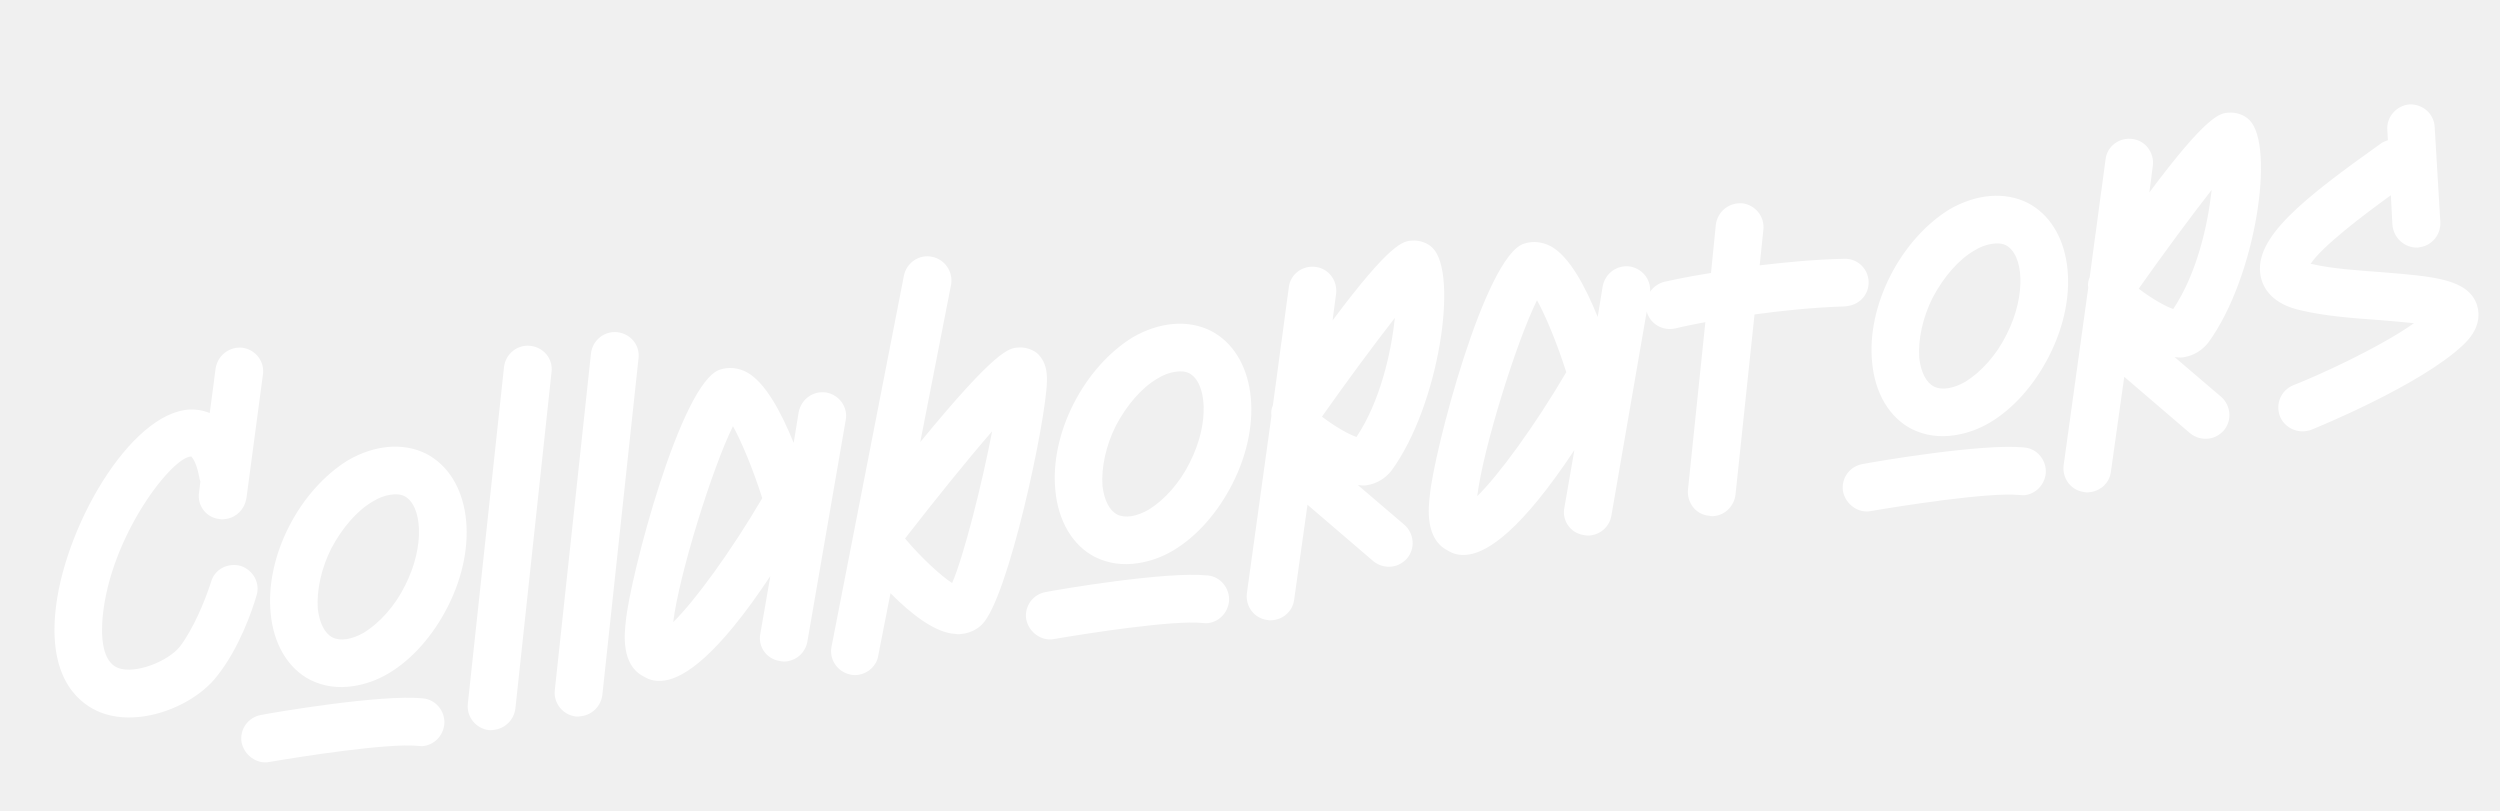
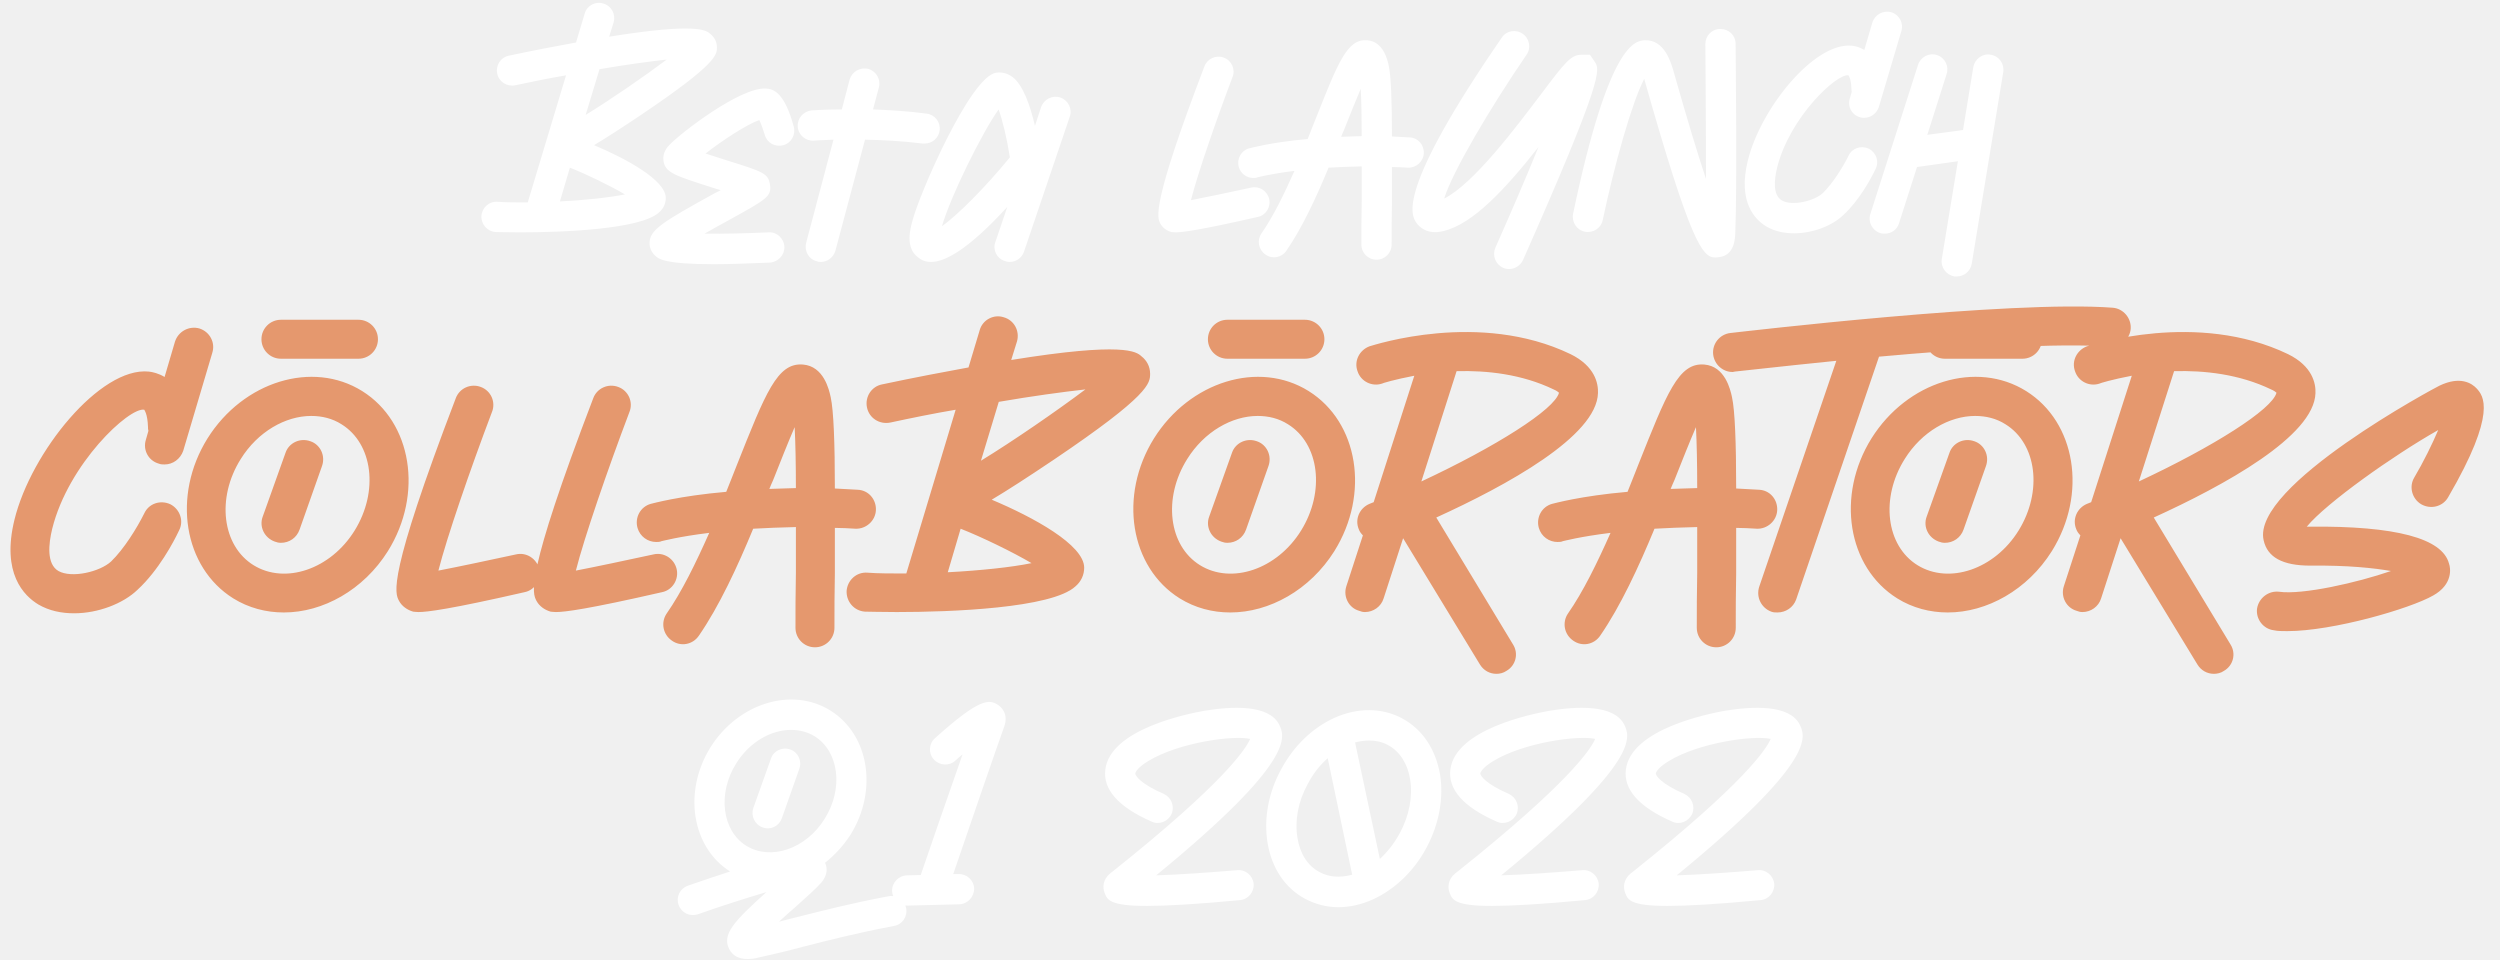
- <svg xmlns="http://www.w3.org/2000/svg" width="512" height="166" viewBox="0 0 512 166" fill="none">
-   <path d="M49.705 71.22C47.024 70.904 44.578 72.761 44.158 75.458L42.958 84.594C41.272 83.911 39.785 83.828 38.844 83.87C26.63 84.52 12.787 108.374 11.301 125.766C10.106 139.638 16.626 144.301 20.56 145.895C23.473 147.018 26.549 147.168 29.734 146.669C35.591 145.751 41.488 142.406 44.537 138.349C48.934 132.818 51.625 125.133 52.51 122.047C53.373 119.49 51.894 116.775 49.338 115.912C46.695 115.168 43.963 116.543 43.219 119.186C41.949 123.175 39.569 128.811 36.867 132.393C34.495 135.396 27.766 138.135 24.188 136.8C20.935 135.52 20.676 130.508 21.005 126.562C22.485 109.802 35.383 93.36 39.195 93.5C39.211 93.602 40.162 94.296 40.796 97.67C40.844 97.978 40.892 98.287 41.043 98.579L40.765 100.833C40.345 103.53 42.202 105.977 44.884 106.293C45.43 106.418 45.841 106.354 46.354 106.273C48.409 105.952 50.049 104.326 50.447 102.158L53.84 76.784C54.26 74.086 52.403 71.64 49.705 71.22ZM87.265 92.916C82.585 90.597 76.767 91.087 71.265 94.265C66.465 97.228 62.161 102.007 59.181 107.843C56.2 113.679 54.873 119.992 55.434 125.589C56.005 131.921 59 136.926 63.577 139.261C66.316 140.622 69.322 140.993 72.404 140.51C74.767 140.14 77.169 139.343 79.577 137.913C84.392 135.053 88.68 130.17 91.661 124.335C98.267 111.404 96.315 97.604 87.265 92.916ZM82.966 119.907C80.891 124.127 77.745 127.567 74.58 129.537C72.07 130.983 69.706 131.353 68.107 130.551C66.507 129.749 65.434 127.601 65.086 124.708C64.815 120.961 65.783 116.388 67.875 112.271C70.069 108.137 73.096 104.61 76.277 102.743C77.619 101.902 78.82 101.503 79.95 101.326C81.08 101.149 82.037 101.209 82.837 101.611C86.392 103.475 87.15 111.672 82.966 119.907ZM86.588 143.025C78.031 142.155 55.988 145.924 53.538 146.413C50.867 146.832 49.047 149.327 49.466 151.999C49.987 154.654 52.602 156.561 55.154 156.055C61.509 154.955 79.489 152.138 85.587 152.761C86.014 152.8 86.441 152.838 86.852 152.774C89.01 152.436 90.737 150.691 90.999 148.334C91.213 145.669 89.254 143.239 86.588 143.025ZM108.651 70.828C105.97 70.511 103.54 72.471 103.223 75.152L95.814 144.106C95.497 146.787 97.457 149.217 100.138 149.534C100.565 149.573 100.976 149.508 101.387 149.444C103.545 149.106 105.272 147.361 105.55 145.107L112.959 76.153C113.276 73.472 111.332 71.145 108.651 70.828ZM126.463 68.038C123.782 67.721 121.352 69.68 121.035 72.362L113.626 141.315C113.309 143.997 115.269 146.427 117.95 146.744C118.378 146.782 118.789 146.718 119.2 146.653C121.357 146.315 123.084 144.571 123.362 142.317L130.771 73.363C131.088 70.682 129.144 68.354 126.463 68.038ZM169.246 80.388C166.549 79.969 164.087 81.723 163.564 84.437L162.546 90.702C159.974 84.368 156.7 78.249 152.907 76.211C151.189 75.322 149.259 75.098 147.457 75.696C139.431 78.217 128.986 118.382 128.164 127.248C127.847 129.929 127.24 136.13 131.714 138.482C132.529 138.986 133.907 139.717 136.168 139.363C140.175 138.735 146.868 134.423 157.766 117.978L155.719 129.773C155.181 132.384 156.951 134.949 159.648 135.369C160.194 135.494 160.724 135.516 161.238 135.435C163.293 135.113 164.949 133.591 165.346 131.423L173.192 86.086C173.73 83.476 171.96 80.911 169.246 80.388ZM137.874 127.411C139.081 117.642 145.876 95.84 150.115 87.281C151.879 90.478 154.235 96.109 156.109 102.027C149.711 112.924 142.346 123.026 137.874 127.411ZM212.72 72.63C211.721 71.629 210.051 71.048 208.596 71.171C206.715 71.255 204.114 71.452 188.471 90.535L194.787 58.281C195.222 55.686 193.555 53.105 190.841 52.583C188.23 52.044 185.666 53.815 185.127 56.426L170.297 132.437C169.759 135.048 171.529 137.613 174.14 138.151C174.686 138.276 175.319 138.282 175.832 138.202C177.785 137.896 179.544 136.357 179.854 134.308L182.373 121.492C186.623 125.774 191.544 129.635 195.68 129.829C196.226 129.954 196.739 129.873 197.356 129.777C198.691 129.568 200.066 128.931 201.067 127.932C206.469 122.77 214.283 85.965 214.411 78.05C214.446 76.255 214.243 74.286 212.72 72.63ZM194.995 119.409C192.65 117.882 188.718 114.287 185.355 110.288C191.398 102.498 198.096 94.185 203.18 88.336C201.161 98.969 197.391 113.876 194.995 119.409ZM247.967 67.74C243.288 65.42 237.469 65.91 231.967 69.088C227.168 72.051 222.864 76.831 219.883 82.666C216.902 88.502 215.575 94.816 216.136 100.412C216.707 106.744 219.702 111.749 224.279 114.085C227.018 115.445 230.024 115.816 233.106 115.333C235.47 114.963 237.871 114.166 240.279 112.736C245.094 109.876 249.382 104.994 252.363 99.158C258.969 86.228 257.018 72.427 247.967 67.74ZM243.669 94.73C241.593 98.95 238.448 102.391 235.282 104.36C232.772 105.806 230.409 106.177 228.809 105.374C227.21 104.572 226.136 102.425 225.788 99.532C225.517 95.784 226.485 91.212 228.577 87.094C230.772 82.961 233.798 79.434 236.98 77.567C238.321 76.725 239.522 76.326 240.652 76.149C241.783 75.972 242.74 76.033 243.539 76.434C247.095 78.298 247.853 86.495 243.669 94.73ZM247.291 117.848C238.733 116.978 216.691 120.747 214.241 121.237C211.569 121.655 209.75 124.151 210.168 126.822C210.689 129.477 213.304 131.384 215.857 130.879C222.211 129.778 240.192 126.961 246.29 127.585C246.717 127.623 247.144 127.661 247.555 127.597C249.712 127.259 251.439 125.515 251.702 123.158C251.916 120.492 249.956 118.062 247.291 117.848ZM278.09 99.338C278.62 99.36 279.166 99.485 279.679 99.405C279.782 99.389 279.885 99.373 279.988 99.357C282.042 99.035 283.763 97.923 284.992 96.362C294.784 82.933 298.687 56.109 293.438 50.826C292.423 49.722 290.65 49.157 289.196 49.28C287.417 49.348 284.832 49.648 272.913 65.621L273.633 60.14C273.95 57.458 272.093 55.012 269.514 54.679C266.817 54.26 264.268 56.133 263.951 58.814L260.689 83.011C260.375 83.692 260.282 84.443 260.394 85.162L255.355 121.532C255.038 124.214 256.895 126.66 259.577 126.977C260.02 127.118 260.533 127.037 260.944 126.973C263.102 126.635 264.742 125.009 265.037 122.858L267.774 103.375L281.272 114.946C282.358 115.828 283.79 116.235 285.228 116.01C286.359 115.833 287.322 115.261 288.134 114.397C289.915 112.328 289.637 109.214 287.569 107.433L278.09 99.338ZM285.673 65.096C284.902 72.269 282.668 82.199 277.81 89.487C276.258 88.993 273.368 87.34 270.737 85.331C275.817 78.114 281.466 70.492 285.673 65.096ZM333.91 54.591C331.212 54.172 328.75 55.926 328.228 58.639L327.209 64.904C324.638 58.57 321.364 52.451 317.57 50.414C315.852 49.525 313.922 49.301 312.121 49.899C304.095 52.42 293.649 92.584 292.828 101.45C292.511 104.132 291.903 110.333 296.377 112.684C297.193 113.188 298.571 113.92 300.831 113.566C304.838 112.938 311.532 108.626 322.43 92.181L320.383 103.976C319.844 106.587 321.615 109.152 324.312 109.571C324.858 109.696 325.388 109.718 325.902 109.638C327.956 109.316 329.613 107.793 330.01 105.626L337.855 60.289C338.394 57.678 336.623 55.113 333.91 54.591ZM302.538 101.613C303.745 91.845 310.54 70.043 314.778 61.483C316.542 64.681 318.898 70.312 320.773 76.229C314.374 87.127 307.009 97.229 302.538 101.613ZM377.647 53.002C371.456 53.13 365.551 53.739 360.382 54.339L361.136 47.062C361.453 44.381 359.494 41.951 356.812 41.634C354.044 41.436 351.717 43.38 351.4 46.061L350.415 55.9C344.764 56.785 341.114 57.673 340.805 57.722C338.182 58.448 336.584 61.015 337.208 63.654C337.832 66.293 340.501 67.875 343.14 67.251C343.14 67.251 345.471 66.675 349.257 65.977L345.691 100.327C345.477 102.992 347.334 105.438 350.102 105.636C350.545 105.777 350.956 105.713 351.367 105.648C353.422 105.326 355.148 103.582 355.427 101.328L359.326 64.399C364.788 63.649 371.206 62.959 377.911 62.751C378.116 62.719 378.322 62.687 378.527 62.654C380.993 62.268 382.775 60.199 382.697 57.685C382.586 54.965 380.367 52.892 377.647 53.002ZM415.239 41.534C410.56 39.214 404.742 39.704 399.239 42.882C394.44 45.845 390.136 50.625 387.155 56.46C384.175 62.296 382.848 68.609 383.409 74.206C383.98 80.538 386.975 85.543 391.551 87.879C394.291 89.239 397.296 89.61 400.379 89.127C402.742 88.757 405.144 87.96 407.551 86.53C412.367 83.67 416.655 78.787 419.635 72.952C426.242 60.022 424.29 46.221 415.239 41.534ZM410.941 68.524C408.865 72.744 405.72 76.185 402.555 78.154C400.044 79.6 397.681 79.971 396.082 79.168C394.482 78.366 393.409 76.219 393.061 73.326C392.79 69.578 393.758 65.005 395.849 60.888C398.044 56.755 401.071 53.228 404.252 51.361C405.594 50.519 406.795 50.12 407.925 49.943C409.055 49.766 410.012 49.827 410.812 50.228C414.367 52.092 415.125 60.289 410.941 68.524ZM414.563 91.642C406.005 90.772 383.963 94.541 381.513 95.03C378.842 95.449 377.022 97.945 377.441 100.616C377.962 103.271 380.576 105.178 383.129 104.673C389.483 103.572 407.464 100.755 413.562 101.378C413.989 101.417 414.416 101.455 414.827 101.391C416.985 101.053 418.712 99.308 418.974 96.951C419.188 94.286 417.228 91.856 414.563 91.642ZM445.362 73.132C445.892 73.154 446.438 73.279 446.952 73.199C447.054 73.183 447.157 73.167 447.26 73.15C449.315 72.829 451.036 71.717 452.265 70.156C462.056 56.727 465.959 29.903 460.71 24.62C459.695 23.516 457.923 22.951 456.468 23.074C454.689 23.142 452.104 23.442 440.185 39.415L440.905 33.934C441.222 31.252 439.365 28.806 436.787 28.473C434.089 28.054 431.54 29.927 431.224 32.608L427.961 56.805C427.647 57.485 427.554 58.237 427.667 58.956L422.627 95.326C422.311 98.008 424.168 100.454 426.849 100.771C427.292 100.912 427.806 100.831 428.217 100.767C430.375 100.429 432.015 98.803 432.309 96.652L435.047 77.169L448.544 88.74C449.63 89.622 451.062 90.029 452.501 89.804C453.631 89.627 454.594 89.055 455.406 88.191C457.187 86.122 456.91 83.008 454.841 81.226L445.362 73.132ZM452.946 38.89C452.175 46.063 449.941 55.993 445.082 63.281C443.531 62.787 440.64 61.134 438.01 59.125C443.09 51.908 448.738 44.286 452.946 38.89ZM507.264 62.381C505.384 57.097 498.361 56.618 487.803 55.746C482.797 55.372 477.585 55.031 473.542 54.085C473.439 54.101 473.32 54.014 473.217 54.031C475.509 50.513 483.881 44.149 489.649 39.982L489.966 46.038C490.179 48.741 492.502 50.799 495.119 50.705C495.324 50.672 495.53 50.64 495.632 50.624C498.098 50.238 499.863 48.066 499.785 45.552L498.625 26.049C498.514 23.329 496.192 21.272 493.472 21.382C490.871 21.579 488.711 23.917 488.924 26.621L489.041 28.708C488.543 28.891 488.046 29.075 487.667 29.345C471.757 40.679 461.437 48.718 462.985 56.581C463.474 59.031 465.357 62.315 471.346 63.587C476.157 64.728 482.017 65.179 487.126 65.536C489.261 65.728 492.029 65.926 494.386 66.189C487.087 71.332 474.601 76.973 469.641 78.908C467.169 79.927 465.927 82.753 466.962 85.328C467.814 87.405 470.11 88.624 472.268 88.286C472.576 88.238 472.987 88.174 473.382 88.006C474.275 87.656 495.647 78.939 504.362 70.731C507.95 67.432 507.894 64.388 507.264 62.381Z" fill="white" />
+ <svg xmlns="http://www.w3.org/2000/svg" width="808" height="310" viewBox="0 0 808 310" fill="none">
+   <path d="M231.718 15.296C231.718 13.528 230.886 11.968 229.534 10.928C228.286 9.784 225.166 7.288 196.878 11.864L198.334 7.184C199.062 4.584 197.606 1.88 195.006 1.152C192.51 0.32 189.702 1.776 188.974 4.376L186.166 13.736C179.926 14.88 172.75 16.232 164.43 18C161.83 18.52 160.166 21.12 160.686 23.72C161.206 26.424 163.806 28.088 166.51 27.568C171.814 26.424 177.43 25.28 182.942 24.344L170.566 65.424C166.822 65.424 163.494 65.424 160.79 65.216C158.086 65.008 155.798 67.088 155.59 69.792C155.486 72.496 157.462 74.784 160.166 74.992C161.206 74.992 164.118 75.096 168.174 75.096C181.59 75.096 207.07 74.16 212.998 68.648C214.454 67.4 215.182 65.736 215.182 63.968C215.182 58.248 202.39 51.28 191.99 46.912C195.838 44.624 200.83 41.4 207.486 36.928C231.718 20.6 231.718 17.688 231.718 15.296ZM201.974 62.824C196.982 63.864 188.974 64.696 180.966 65.112L184.19 54.192C189.494 56.272 197.19 60.016 201.974 62.824ZM189.286 37.136L193.758 22.368C202.182 20.912 209.878 19.872 215.494 19.248C208.422 24.552 197.606 32.04 189.286 37.136ZM247.169 43.584C247.897 46.184 250.497 47.64 253.201 46.912C255.801 46.184 257.257 43.48 256.529 40.88C253.617 30.168 250.185 28.712 247.481 28.608C239.161 28.192 219.921 43.064 216.385 46.808C215.761 47.432 214.097 49.304 214.409 51.8C214.929 55.856 217.841 56.688 231.569 61.056C231.985 61.16 232.401 61.264 232.921 61.472C232.297 61.784 231.777 62.096 231.257 62.304C213.681 71.976 209.937 74.368 209.937 78.632C209.937 80.088 210.561 81.544 211.705 82.584C212.745 83.624 214.617 85.392 230.737 85.392C235.417 85.392 241.345 85.184 248.833 84.872C251.537 84.664 253.617 82.376 253.513 79.776C253.409 77.072 251.017 74.888 248.417 75.096C241.449 75.408 233.753 75.616 227.721 75.512C230.633 73.848 233.649 72.184 235.937 70.936C248.001 64.28 249.457 63.448 248.833 59.496C248.209 55.96 246.441 55.44 234.481 51.696C232.609 51.072 230.217 50.344 228.033 49.616C233.233 45.56 241.241 40.256 245.401 38.8C246.025 40.048 246.649 41.92 247.169 43.584ZM299.432 36.72C293.296 35.888 287.368 35.576 282.168 35.368L284.04 28.296C284.768 25.696 283.208 22.992 280.608 22.264C277.904 21.64 275.304 23.2 274.576 25.8L272.08 35.368C266.36 35.368 262.616 35.68 262.304 35.68C259.6 35.992 257.624 38.28 257.832 40.984C258.04 43.688 260.432 45.664 263.136 45.456C263.136 45.456 265.528 45.248 269.376 45.144L260.536 78.528C259.912 81.128 261.368 83.832 264.072 84.456C264.488 84.664 264.904 84.664 265.32 84.664C267.4 84.664 269.376 83.208 270 81.024L279.568 45.144C285.08 45.248 291.528 45.56 298.184 46.392C298.392 46.392 298.6 46.392 298.808 46.392C301.304 46.392 303.384 44.624 303.696 42.128C304.008 39.424 302.136 37.032 299.432 36.72ZM342.714 31.52C340.114 30.688 337.41 32.04 336.474 34.64L334.498 40.672C332.938 34.016 330.65 27.464 327.218 24.864C325.658 23.72 323.786 23.2 321.914 23.512C313.594 24.76 297.058 62.824 294.874 71.456C294.146 74.056 292.586 80.088 296.642 83.104C297.37 83.728 298.618 84.664 300.906 84.664C304.962 84.664 312.242 81.44 325.554 66.88L321.706 78.216C320.77 80.712 322.122 83.52 324.722 84.352C325.242 84.56 325.762 84.664 326.282 84.664C328.362 84.664 330.234 83.416 330.962 81.336L345.73 37.76C346.666 35.264 345.314 32.456 342.714 31.52ZM304.442 73.12C307.146 63.656 317.234 43.168 322.746 35.368C323.994 38.8 325.45 44.728 326.386 50.864C318.378 60.64 309.538 69.48 304.442 73.12ZM410.185 64.28C409.561 61.68 406.961 60.016 404.361 60.64C397.601 62.096 389.801 63.76 384.913 64.696C386.993 56.48 392.817 39.528 398.329 24.968C399.369 22.472 398.121 19.56 395.521 18.624C393.025 17.688 390.217 18.936 389.281 21.432C372.017 66.568 373.993 70.312 375.033 72.288C375.761 73.64 377.113 74.576 378.569 74.992C378.777 74.992 379.193 75.096 379.921 75.096C382.105 75.096 387.929 74.368 406.545 70.104C409.145 69.584 410.809 66.88 410.185 64.28ZM455.599 44.416C453.623 44.312 451.751 44.208 449.879 44.104C449.879 32.664 449.567 24.552 448.839 21.224C448.423 19.248 447.071 13.424 441.871 13.008C435.423 12.488 432.511 20.08 425.231 38.384C424.399 40.464 423.567 42.648 422.631 44.936C410.775 45.976 404.223 47.848 403.703 47.952C401.103 48.68 399.647 51.384 400.375 53.984C400.999 56.168 402.975 57.52 405.055 57.52C405.471 57.52 405.991 57.52 406.407 57.312C406.511 57.312 410.671 56.168 418.367 55.232C415.039 62.72 411.503 70 407.655 75.512C406.199 77.696 406.719 80.712 409.007 82.272C411.191 83.832 414.207 83.312 415.767 81.024C420.863 73.64 425.439 63.76 429.391 54.192C432.719 53.984 436.255 53.88 440.103 53.776C440.103 57.728 440.103 61.68 440.103 65.32C439.999 70.312 439.999 74.992 439.999 79.048C439.999 81.752 442.183 83.936 444.887 83.936C447.591 83.936 449.775 81.752 449.775 79.048C449.775 74.992 449.775 70.312 449.879 65.32C449.879 61.368 449.879 57.52 449.879 53.984C451.543 53.984 453.311 54.088 455.079 54.192C457.679 54.296 460.071 52.216 460.175 49.512C460.279 46.808 458.303 44.52 455.599 44.416ZM433.447 44.208C433.759 43.48 434.071 42.648 434.383 42.024C436.151 37.552 438.127 32.56 439.791 28.712C439.999 32.56 440.103 38.072 440.103 44C437.815 44.104 435.631 44.104 433.447 44.208ZM515.429 19.976L513.869 17.688H511.165C507.733 17.688 505.861 20.08 497.957 30.584C490.157 40.88 476.325 59.392 466.757 64.176C469.357 55.648 481.629 34.848 493.381 17.688C494.941 15.504 494.317 12.384 492.133 10.928C489.949 9.368 486.829 9.888 485.373 12.176C450.949 62.096 456.149 69.584 457.813 72.08C458.645 73.224 461.245 76.032 466.549 74.68C476.013 72.392 486.413 61.264 497.229 47.536C493.173 57.52 488.181 69.064 483.293 80.088C482.253 82.584 483.293 85.392 485.789 86.536C486.413 86.848 487.141 86.952 487.765 86.952C489.637 86.952 491.405 85.808 492.237 84.04C518.549 24.656 517.093 22.472 515.429 19.976ZM560.947 14.152C560.947 11.448 558.763 9.368 556.059 9.368H555.955C553.251 9.368 551.171 11.552 551.171 14.256C551.171 14.568 551.379 39.008 551.379 57.832C548.779 50.032 545.347 38.8 540.667 22.264C539.939 19.976 537.859 12.904 531.827 13.008C528.603 13.112 520.075 13.424 508.427 69.064C507.907 71.768 509.571 74.368 512.275 74.888C514.875 75.408 517.475 73.744 517.995 71.144C521.739 53.464 527.355 33.288 531.411 25.488C546.387 78.424 550.235 83.208 554.291 83.208C554.811 83.208 555.227 83.208 555.643 83.104C558.971 82.688 560.739 80.088 560.843 75.304C561.467 60.64 560.947 16.024 560.947 14.152ZM611.28 3.96C608.68 3.232 605.976 4.688 605.144 7.288L602.544 16.128C600.984 15.192 599.528 14.88 598.592 14.776C586.424 13.528 569.056 34.952 564.896 51.904C561.568 65.424 567.288 71.04 570.928 73.224C573.632 74.784 576.648 75.408 579.872 75.408C585.8 75.408 592.144 73.016 595.784 69.48C600.984 64.696 604.832 57.52 606.184 54.608C607.432 52.216 606.392 49.304 604 48.056C601.504 46.912 598.592 47.848 597.448 50.344C595.576 54.088 592.352 59.288 589.128 62.408C586.32 65.008 579.248 66.672 575.92 64.8C572.904 63.032 573.424 58.04 574.36 54.192C578.416 37.864 593.704 23.616 597.448 24.344C597.448 24.448 598.28 25.28 598.384 28.712C598.384 29.024 598.384 29.336 598.488 29.648L597.864 31.832C597.032 34.432 598.488 37.136 601.088 37.864C601.608 38.072 602.024 38.072 602.544 38.072C604.624 38.072 606.496 36.72 607.224 34.64L614.504 10.096C615.336 7.496 613.88 4.792 611.28 3.96ZM643.395 17.688C640.795 17.168 638.299 19.04 637.779 21.64L634.451 42.024L622.907 43.584L629.147 23.928C629.979 21.432 628.627 18.624 626.027 17.792C623.427 16.96 620.723 18.416 619.891 21.016L604.499 69.168C603.667 71.768 605.123 74.472 607.619 75.304C608.139 75.512 608.659 75.512 609.179 75.512C611.259 75.512 613.131 74.264 613.755 72.184L619.579 53.984L632.787 52.112L627.587 83.728C627.171 86.328 628.939 88.824 631.643 89.344C631.955 89.344 632.163 89.344 632.475 89.344C634.763 89.344 636.843 87.68 637.259 85.288L647.451 23.304C647.867 20.6 646.099 18.104 643.395 17.688ZM287.142 289.672C274.454 292.064 265.406 294.456 257.502 296.432C255.526 296.952 253.654 297.368 251.782 297.888C253.55 296.224 255.422 294.56 256.774 293.416C260.518 290.088 263.638 287.28 265.406 285.304C267.486 282.912 267.486 280.52 266.654 278.856C269.774 276.36 272.582 273.344 274.87 269.808C283.814 255.456 280.902 237.464 268.422 229.664C255.942 221.864 238.574 227.272 229.63 241.52C220.686 255.872 223.598 273.864 235.974 281.664C232.022 282.912 227.55 284.472 222.35 286.24C219.75 287.176 218.398 289.88 219.334 292.48C220.27 295.08 222.974 296.328 225.574 295.496C232.854 292.896 241.07 290.296 247.726 288.32C237.326 297.68 233.27 301.944 235.662 306.728C236.806 308.912 238.782 309.952 241.59 309.952C242.63 309.952 243.774 309.848 244.918 309.536C250.118 308.392 254.902 307.248 259.894 305.896C268.11 303.816 276.534 301.632 289.014 299.24C291.614 298.824 293.382 296.224 292.862 293.52C292.342 290.92 289.846 289.152 287.142 289.672ZM241.174 273.344C233.374 268.456 231.814 256.496 237.95 246.72C242.214 239.856 249.182 235.904 255.63 235.904C258.334 235.904 260.934 236.528 263.326 237.984C271.126 242.872 272.686 254.832 266.55 264.608C260.518 274.384 249.078 278.232 241.174 273.344ZM255.422 242.248C252.822 241.312 250.014 242.664 249.182 245.16L243.462 261.176C242.63 263.672 243.878 266.48 246.478 267.416C246.998 267.624 247.518 267.728 248.142 267.728C250.118 267.728 251.99 266.48 252.718 264.4L258.334 248.488C259.27 245.888 257.918 243.08 255.422 242.248ZM322.645 227.896C319.733 225.92 316.717 225.504 302.157 238.608C300.181 240.376 299.973 243.496 301.845 245.472C303.613 247.448 306.733 247.656 308.709 245.888C309.437 245.16 310.269 244.536 311.101 243.808C306.421 257.12 299.661 276.672 297.581 282.808L293.109 282.912C290.405 283.016 288.221 285.304 288.325 288.008C288.429 290.608 290.613 292.688 293.213 292.688H293.317L310.061 292.272C312.765 292.168 314.845 289.88 314.845 287.176C314.741 284.472 312.453 282.392 309.749 282.496H308.085C312.349 270.016 322.749 239.752 324.517 234.968C326.181 230.496 323.269 228.312 322.645 227.896ZM399.777 281.248C390.937 281.976 380.953 282.704 373.673 282.912C419.121 245.68 415.273 237.984 413.401 234.136C410.073 227.688 398.321 228.208 388.961 229.768C383.969 230.704 358.905 235.592 357.241 248.696C356.409 255.144 361.505 260.864 372.217 265.544C374.609 266.688 377.521 265.544 378.665 263.048C379.705 260.552 378.561 257.744 376.169 256.6C368.681 253.376 367.017 250.776 366.913 250.048C366.913 249.632 367.641 248.072 371.073 245.992C380.953 239.96 398.633 237.568 404.041 238.816C402.689 242.04 395.617 252.96 359.737 281.56L358.801 282.288C356.409 284.264 356.305 286.864 357.033 288.632C357.865 290.816 358.697 292.792 370.657 292.792C377.001 292.792 386.465 292.272 400.713 290.92C403.417 290.712 405.393 288.32 405.185 285.616C404.873 282.912 402.481 280.936 399.777 281.248ZM465.417 250.256C463.961 242.04 459.697 235.696 453.145 232.16C446.697 228.728 438.897 228.624 431.409 231.952C424.233 235.176 418.097 241.104 414.041 248.696C409.881 256.288 408.425 264.712 409.673 272.408C411.025 280.624 415.393 287.072 421.841 290.504C425.169 292.272 428.809 293.208 432.553 293.208C436.193 293.208 439.937 292.376 443.681 290.712C450.753 287.488 456.993 281.56 461.049 273.968C465.105 266.376 466.665 257.952 465.417 250.256ZM426.521 281.872C422.673 279.896 420.177 275.944 419.345 270.848C418.409 265.232 419.553 258.992 422.673 253.376C424.337 250.152 426.521 247.344 429.121 245.056L437.025 282.704C433.177 283.744 429.537 283.536 426.521 281.872ZM452.417 269.288C450.649 272.512 448.465 275.32 445.969 277.608L437.961 239.96C439.521 239.544 441.081 239.336 442.537 239.336C444.617 239.336 446.697 239.752 448.569 240.792C452.313 242.768 454.913 246.72 455.745 251.816C456.681 257.432 455.433 263.672 452.417 269.288ZM511.297 281.248C502.457 281.976 492.473 282.704 485.193 282.912C530.641 245.68 526.793 237.984 524.921 234.136C521.593 227.688 509.841 228.208 500.481 229.768C495.489 230.704 470.425 235.592 468.761 248.696C467.929 255.144 473.025 260.864 483.737 265.544C486.129 266.688 489.041 265.544 490.185 263.048C491.225 260.552 490.081 257.744 487.689 256.6C480.201 253.376 478.537 250.776 478.433 250.048C478.433 249.632 479.161 248.072 482.593 245.992C492.473 239.96 510.153 237.568 515.561 238.816C514.209 242.04 507.137 252.96 471.257 281.56L470.321 282.288C467.929 284.264 467.825 286.864 468.553 288.632C469.385 290.816 470.217 292.792 482.177 292.792C488.521 292.792 497.985 292.272 512.233 290.92C514.937 290.712 516.913 288.32 516.705 285.616C516.393 282.912 514.001 280.936 511.297 281.248ZM568.021 281.248C559.181 281.976 549.197 282.704 541.917 282.912C587.365 245.68 583.517 237.984 581.645 234.136C578.317 227.688 566.565 228.208 557.205 229.768C552.213 230.704 527.149 235.592 525.485 248.696C524.653 255.144 529.749 260.864 540.461 265.544C542.853 266.688 545.765 265.544 546.909 263.048C547.949 260.552 546.805 257.744 544.413 256.6C536.925 253.376 535.261 250.776 535.157 250.048C535.157 249.632 535.885 248.072 539.317 245.992C549.197 239.96 566.877 237.568 572.285 238.816C570.933 242.04 563.861 252.96 527.981 281.56L527.045 282.288C524.653 284.264 524.549 286.864 525.277 288.632C526.109 290.816 526.941 292.792 538.901 292.792C545.245 292.792 554.709 292.272 568.957 290.92C571.661 290.712 573.637 288.32 573.429 285.616C573.117 282.912 570.725 280.936 568.021 281.248Z" fill="white" />
+   <path d="M64.449 106.16C61.099 105.222 57.615 107.098 56.543 110.448L53.193 121.838C51.183 120.632 49.307 120.23 48.101 120.096C32.423 118.488 10.045 146.092 4.685 167.934C0.397 185.354 7.767 192.59 12.457 195.404C15.941 197.414 19.827 198.218 23.981 198.218C31.619 198.218 39.793 195.136 44.483 190.58C51.183 184.416 56.141 175.17 57.883 171.418C59.491 168.336 58.151 164.584 55.069 162.976C51.853 161.502 48.101 162.708 46.627 165.924C44.215 170.748 40.061 177.448 35.907 181.468C32.289 184.818 23.177 186.962 18.889 184.55C15.003 182.272 15.673 175.84 16.879 170.882C22.105 149.844 41.803 131.486 46.627 132.424C46.627 132.558 47.699 133.63 47.833 138.052C47.833 138.454 47.833 138.856 47.967 139.258L47.163 142.072C46.091 145.422 47.967 148.906 51.317 149.844C51.987 150.112 52.523 150.112 53.193 150.112C55.873 150.112 58.285 148.37 59.223 145.69L68.603 114.066C69.675 110.716 67.799 107.232 64.449 106.16ZM117.062 126.394C100.982 116.344 78.605 123.312 67.081 141.67C55.556 160.162 59.309 183.344 75.388 193.394C80.347 196.476 85.975 197.95 91.737 197.95C104.332 197.95 117.464 190.714 125.37 178.118C136.894 159.626 133.142 136.444 117.062 126.394ZM114.65 171.418C106.878 184.014 92.138 188.972 81.954 182.674C71.77 176.376 69.894 160.966 77.8 148.37C83.294 139.526 92.272 134.434 100.58 134.434C104.064 134.434 107.414 135.238 110.362 137.114C120.546 143.412 122.422 158.822 114.65 171.418ZM100.312 142.608C96.963 141.402 93.344 143.144 92.272 146.36L84.903 166.996C83.697 170.212 85.439 173.83 88.788 175.036C89.459 175.304 90.129 175.438 90.799 175.438C93.478 175.438 95.891 173.83 96.829 171.15L104.064 150.648C105.27 147.298 103.528 143.68 100.312 142.608ZM90.799 115.942H115.856C119.34 115.942 122.154 113.128 122.154 109.644C122.154 106.16 119.34 103.346 115.856 103.346H90.799C87.314 103.346 84.501 106.16 84.501 109.644C84.501 113.128 87.314 115.942 90.799 115.942ZM174.254 183.88C173.45 180.53 170.1 178.386 166.75 179.19C158.04 181.066 147.99 183.21 141.692 184.416C144.372 173.83 151.876 151.988 158.978 133.228C160.318 130.012 158.71 126.26 155.36 125.054C152.144 123.848 148.526 125.456 147.32 128.672C125.076 186.828 127.622 191.652 128.962 194.198C129.9 195.94 131.642 197.146 133.518 197.682C133.786 197.682 134.322 197.816 135.26 197.816C138.074 197.816 145.578 196.878 169.564 191.384C172.914 190.714 175.058 187.23 174.254 183.88ZM218.684 183.88C217.88 180.53 214.53 178.386 211.18 179.19C202.47 181.066 192.42 183.21 186.122 184.416C188.802 173.83 196.306 151.988 203.408 133.228C204.748 130.012 203.14 126.26 199.79 125.054C196.574 123.848 192.956 125.456 191.75 128.672C169.506 186.828 172.052 191.652 173.392 194.198C174.33 195.94 176.072 197.146 177.948 197.682C178.216 197.682 178.752 197.816 179.69 197.816C182.504 197.816 190.008 196.878 213.994 191.384C217.344 190.714 219.488 187.23 218.684 183.88ZM277.198 158.286C274.652 158.152 272.24 158.018 269.828 157.884C269.828 143.144 269.426 132.692 268.488 128.404C267.952 125.858 266.21 118.354 259.51 117.818C251.202 117.148 247.45 126.93 238.07 150.514C236.998 153.194 235.926 156.008 234.72 158.956C219.444 160.296 211.002 162.708 210.332 162.842C206.982 163.78 205.106 167.264 206.044 170.614C206.848 173.428 209.394 175.17 212.074 175.17C212.61 175.17 213.28 175.17 213.816 174.902C213.95 174.902 219.31 173.428 229.226 172.222C224.938 181.87 220.382 191.25 215.424 198.352C213.548 201.166 214.218 205.052 217.166 207.062C219.98 209.072 223.866 208.402 225.876 205.454C232.442 195.94 238.338 183.21 243.43 170.882C247.718 170.614 252.274 170.48 257.232 170.346C257.232 175.438 257.232 180.53 257.232 185.22C257.098 191.652 257.098 197.682 257.098 202.908C257.098 206.392 259.912 209.206 263.396 209.206C266.88 209.206 269.694 206.392 269.694 202.908C269.694 197.682 269.694 191.652 269.828 185.22C269.828 180.128 269.828 175.17 269.828 170.614C271.972 170.614 274.25 170.748 276.528 170.882C279.878 171.016 282.96 168.336 283.094 164.852C283.228 161.368 280.682 158.42 277.198 158.286ZM248.656 158.018C249.058 157.08 249.46 156.008 249.862 155.204C252.14 149.442 254.686 143.01 256.83 138.052C257.098 143.01 257.232 150.112 257.232 157.75C254.284 157.884 251.47 157.884 248.656 158.018ZM371.714 120.766C371.714 118.488 370.642 116.478 368.9 115.138C367.292 113.664 363.272 110.448 326.824 116.344L328.7 110.314C329.638 106.964 327.762 103.48 324.412 102.542C321.196 101.47 317.578 103.346 316.64 106.696L313.022 118.756C304.982 120.23 295.736 121.972 285.016 124.25C281.666 124.92 279.522 128.27 280.192 131.62C280.862 135.104 284.212 137.248 287.696 136.578C294.53 135.104 301.766 133.63 308.868 132.424L292.922 185.354C288.098 185.354 283.81 185.354 280.326 185.086C276.842 184.818 273.894 187.498 273.626 190.982C273.492 194.466 276.038 197.414 279.522 197.682C280.862 197.682 284.614 197.816 289.84 197.816C307.126 197.816 339.956 196.61 347.594 189.508C349.47 187.9 350.408 185.756 350.408 183.478C350.408 176.108 333.926 167.13 320.526 161.502C325.484 158.554 331.916 154.4 340.492 148.638C371.714 127.6 371.714 123.848 371.714 120.766ZM333.39 182.004C326.958 183.344 316.64 184.416 306.322 184.952L310.476 170.882C317.31 173.562 327.226 178.386 333.39 182.004ZM317.042 148.906L322.804 129.878C333.658 128.002 343.574 126.662 350.81 125.858C341.698 132.692 327.762 142.34 317.042 148.906ZM422.959 126.394C406.879 116.344 384.501 123.312 372.977 141.67C361.453 160.162 365.205 183.344 381.285 193.394C386.243 196.476 391.871 197.95 397.633 197.95C410.229 197.95 423.361 190.714 431.267 178.118C442.791 159.626 439.039 136.444 422.959 126.394ZM420.547 171.418C412.775 184.014 398.035 188.972 387.851 182.674C377.667 176.376 375.791 160.966 383.697 148.37C389.191 139.526 398.169 134.434 406.477 134.434C409.961 134.434 413.311 135.238 416.259 137.114C426.443 143.412 428.319 158.822 420.547 171.418ZM406.209 142.608C402.859 141.402 399.241 143.144 398.169 146.36L390.799 166.996C389.593 170.212 391.335 173.83 394.685 175.036C395.355 175.304 396.025 175.438 396.695 175.438C399.375 175.438 401.787 173.83 402.725 171.15L409.961 150.648C411.167 147.298 409.425 143.68 406.209 142.608ZM396.695 115.942H421.753C425.237 115.942 428.051 113.128 428.051 109.644C428.051 106.16 425.237 103.346 421.753 103.346H396.695C393.211 103.346 390.397 106.16 390.397 109.644C390.397 113.128 393.211 115.942 396.695 115.942ZM516.465 127.064C516.599 123.982 515.527 118.354 507.621 114.468C478.141 100.264 444.105 111.52 442.631 111.922C439.415 113.128 437.539 116.612 438.745 119.962C439.817 123.312 443.435 125.054 446.651 123.982C446.785 123.848 450.805 122.642 457.103 121.436L443.971 162.306C443.569 162.44 443.033 162.708 442.631 162.842C439.415 164.182 437.807 167.8 439.147 171.016C439.415 171.82 439.951 172.49 440.487 173.026L435.127 189.508C434.055 192.858 435.931 196.476 439.281 197.414C439.951 197.682 440.487 197.816 441.157 197.816C443.837 197.816 446.383 196.074 447.187 193.394L453.485 173.964L478.275 214.7C479.481 216.71 481.491 217.782 483.635 217.782C484.707 217.782 485.913 217.514 486.851 216.844C489.933 215.102 490.871 211.216 488.995 208.268L464.205 167.264C486.851 156.946 516.063 141 516.465 127.064ZM459.381 155.606L470.771 119.962C480.553 119.694 491.809 120.9 502.127 125.858C503.065 126.26 503.601 126.662 503.869 126.93C502.529 132.29 483.501 144.35 459.381 155.606ZM568.501 158.286C565.955 158.152 563.543 158.018 561.131 157.884C561.131 143.144 560.729 132.692 559.791 128.404C559.255 125.858 557.513 118.354 550.813 117.818C542.505 117.148 538.753 126.93 529.373 150.514C528.301 153.194 527.229 156.008 526.023 158.956C510.747 160.296 502.305 162.708 501.635 162.842C498.285 163.78 496.409 167.264 497.347 170.614C498.151 173.428 500.697 175.17 503.377 175.17C503.913 175.17 504.583 175.17 505.119 174.902C505.253 174.902 510.613 173.428 520.529 172.222C516.241 181.87 511.685 191.25 506.727 198.352C504.851 201.166 505.521 205.052 508.469 207.062C511.283 209.072 515.169 208.402 517.179 205.454C523.745 195.94 529.641 183.21 534.733 170.882C539.021 170.614 543.577 170.48 548.535 170.346C548.535 175.438 548.535 180.53 548.535 185.22C548.401 191.652 548.401 197.682 548.401 202.908C548.401 206.392 551.215 209.206 554.699 209.206C558.183 209.206 560.997 206.392 560.997 202.908C560.997 197.682 560.997 191.652 561.131 185.22C561.131 180.128 561.131 175.17 561.131 170.614C563.275 170.614 565.553 170.748 567.831 170.882C571.181 171.016 574.263 168.336 574.397 164.852C574.531 161.368 571.985 158.42 568.501 158.286ZM539.959 158.018C540.361 157.08 540.763 156.008 541.165 155.204C543.443 149.442 545.989 143.01 548.133 138.052C548.401 143.01 548.535 150.112 548.535 157.75C545.587 157.884 542.773 157.884 539.959 158.018ZM682.876 99.46C650.046 96.914 562.946 107.232 559.194 107.634C555.844 108.036 553.298 111.118 553.7 114.602C554.102 117.818 556.782 120.23 559.998 120.23C560.266 120.23 560.534 120.096 560.668 120.096C561.07 120.096 574.872 118.488 593.498 116.612L568.574 189.642C567.502 192.992 569.244 196.476 572.46 197.682C573.13 197.95 573.8 197.95 574.47 197.95C577.15 197.95 579.562 196.342 580.5 193.796L607.3 115.272C634.1 112.86 665.59 110.716 681.804 112.056C685.288 112.19 688.37 109.644 688.638 106.294C688.906 102.81 686.226 99.728 682.876 99.46ZM654.853 126.394C638.773 116.344 616.395 123.312 604.871 141.67C593.347 160.162 597.099 183.344 613.179 193.394C618.137 196.476 623.765 197.95 629.527 197.95C642.123 197.95 655.255 190.714 663.161 178.118C674.685 159.626 670.933 136.444 654.853 126.394ZM652.441 171.418C644.669 184.014 629.929 188.972 619.745 182.674C609.561 176.376 607.685 160.966 615.591 148.37C621.085 139.526 630.063 134.434 638.371 134.434C641.855 134.434 645.205 135.238 648.153 137.114C658.337 143.412 660.213 158.822 652.441 171.418ZM638.103 142.608C634.753 141.402 631.135 143.144 630.063 146.36L622.693 166.996C621.487 170.212 623.229 173.83 626.579 175.036C627.249 175.304 627.919 175.438 628.589 175.438C631.269 175.438 633.681 173.83 634.619 171.15L641.855 150.648C643.061 147.298 641.319 143.68 638.103 142.608ZM628.589 115.942H653.647C657.131 115.942 659.945 113.128 659.945 109.644C659.945 106.16 657.131 103.346 653.647 103.346H628.589C625.105 103.346 622.291 106.16 622.291 109.644C622.291 113.128 625.105 115.942 628.589 115.942ZM748.358 127.064C748.492 123.982 747.42 118.354 739.514 114.468C710.034 100.264 675.998 111.52 674.524 111.922C671.308 113.128 669.432 116.612 670.638 119.962C671.71 123.312 675.328 125.054 678.544 123.982C678.678 123.848 682.698 122.642 688.996 121.436L675.864 162.306C675.462 162.44 674.926 162.708 674.524 162.842C671.308 164.182 669.7 167.8 671.04 171.016C671.308 171.82 671.844 172.49 672.38 173.026L667.02 189.508C665.948 192.858 667.824 196.476 671.174 197.414C671.844 197.682 672.38 197.816 673.05 197.816C675.73 197.816 678.276 196.074 679.08 193.394L685.378 173.964L710.168 214.7C711.374 216.71 713.384 217.782 715.528 217.782C716.6 217.782 717.806 217.514 718.744 216.844C721.826 215.102 722.764 211.216 720.888 208.268L696.098 167.264C718.744 156.946 747.956 141 748.358 127.064ZM691.274 155.606L702.664 119.962C712.446 119.694 723.702 120.9 734.02 125.858C734.958 126.26 735.494 126.662 735.762 126.93C734.422 132.29 715.394 144.35 691.274 155.606ZM746.489 170.212C746.221 170.212 745.819 170.212 745.551 170.212C751.849 162.574 773.557 147.164 788.029 138.99C786.153 143.412 783.339 149.174 780.257 154.4C778.515 157.348 779.587 161.234 782.535 162.976C785.617 164.718 789.503 163.78 791.245 160.698C807.325 133.094 802.501 127.868 800.491 125.59C798.883 123.848 795.131 121.436 788.431 124.652C787.761 124.92 727.461 157.08 731.615 174.634C732.821 180.128 737.779 182.808 746.623 182.808C758.951 182.674 767.393 183.612 772.753 184.55C761.899 188.302 744.211 192.322 736.573 191.25C733.223 190.848 730.007 193.26 729.471 196.744C729.069 200.094 731.481 203.31 734.965 203.712C736.171 203.98 737.645 203.98 739.253 203.98C753.993 203.98 778.917 196.744 786.421 192.456C792.853 188.838 792.049 183.612 791.513 182.138C789.369 173.964 774.227 169.944 746.489 170.212Z" fill="#E5986E" />
</svg>
